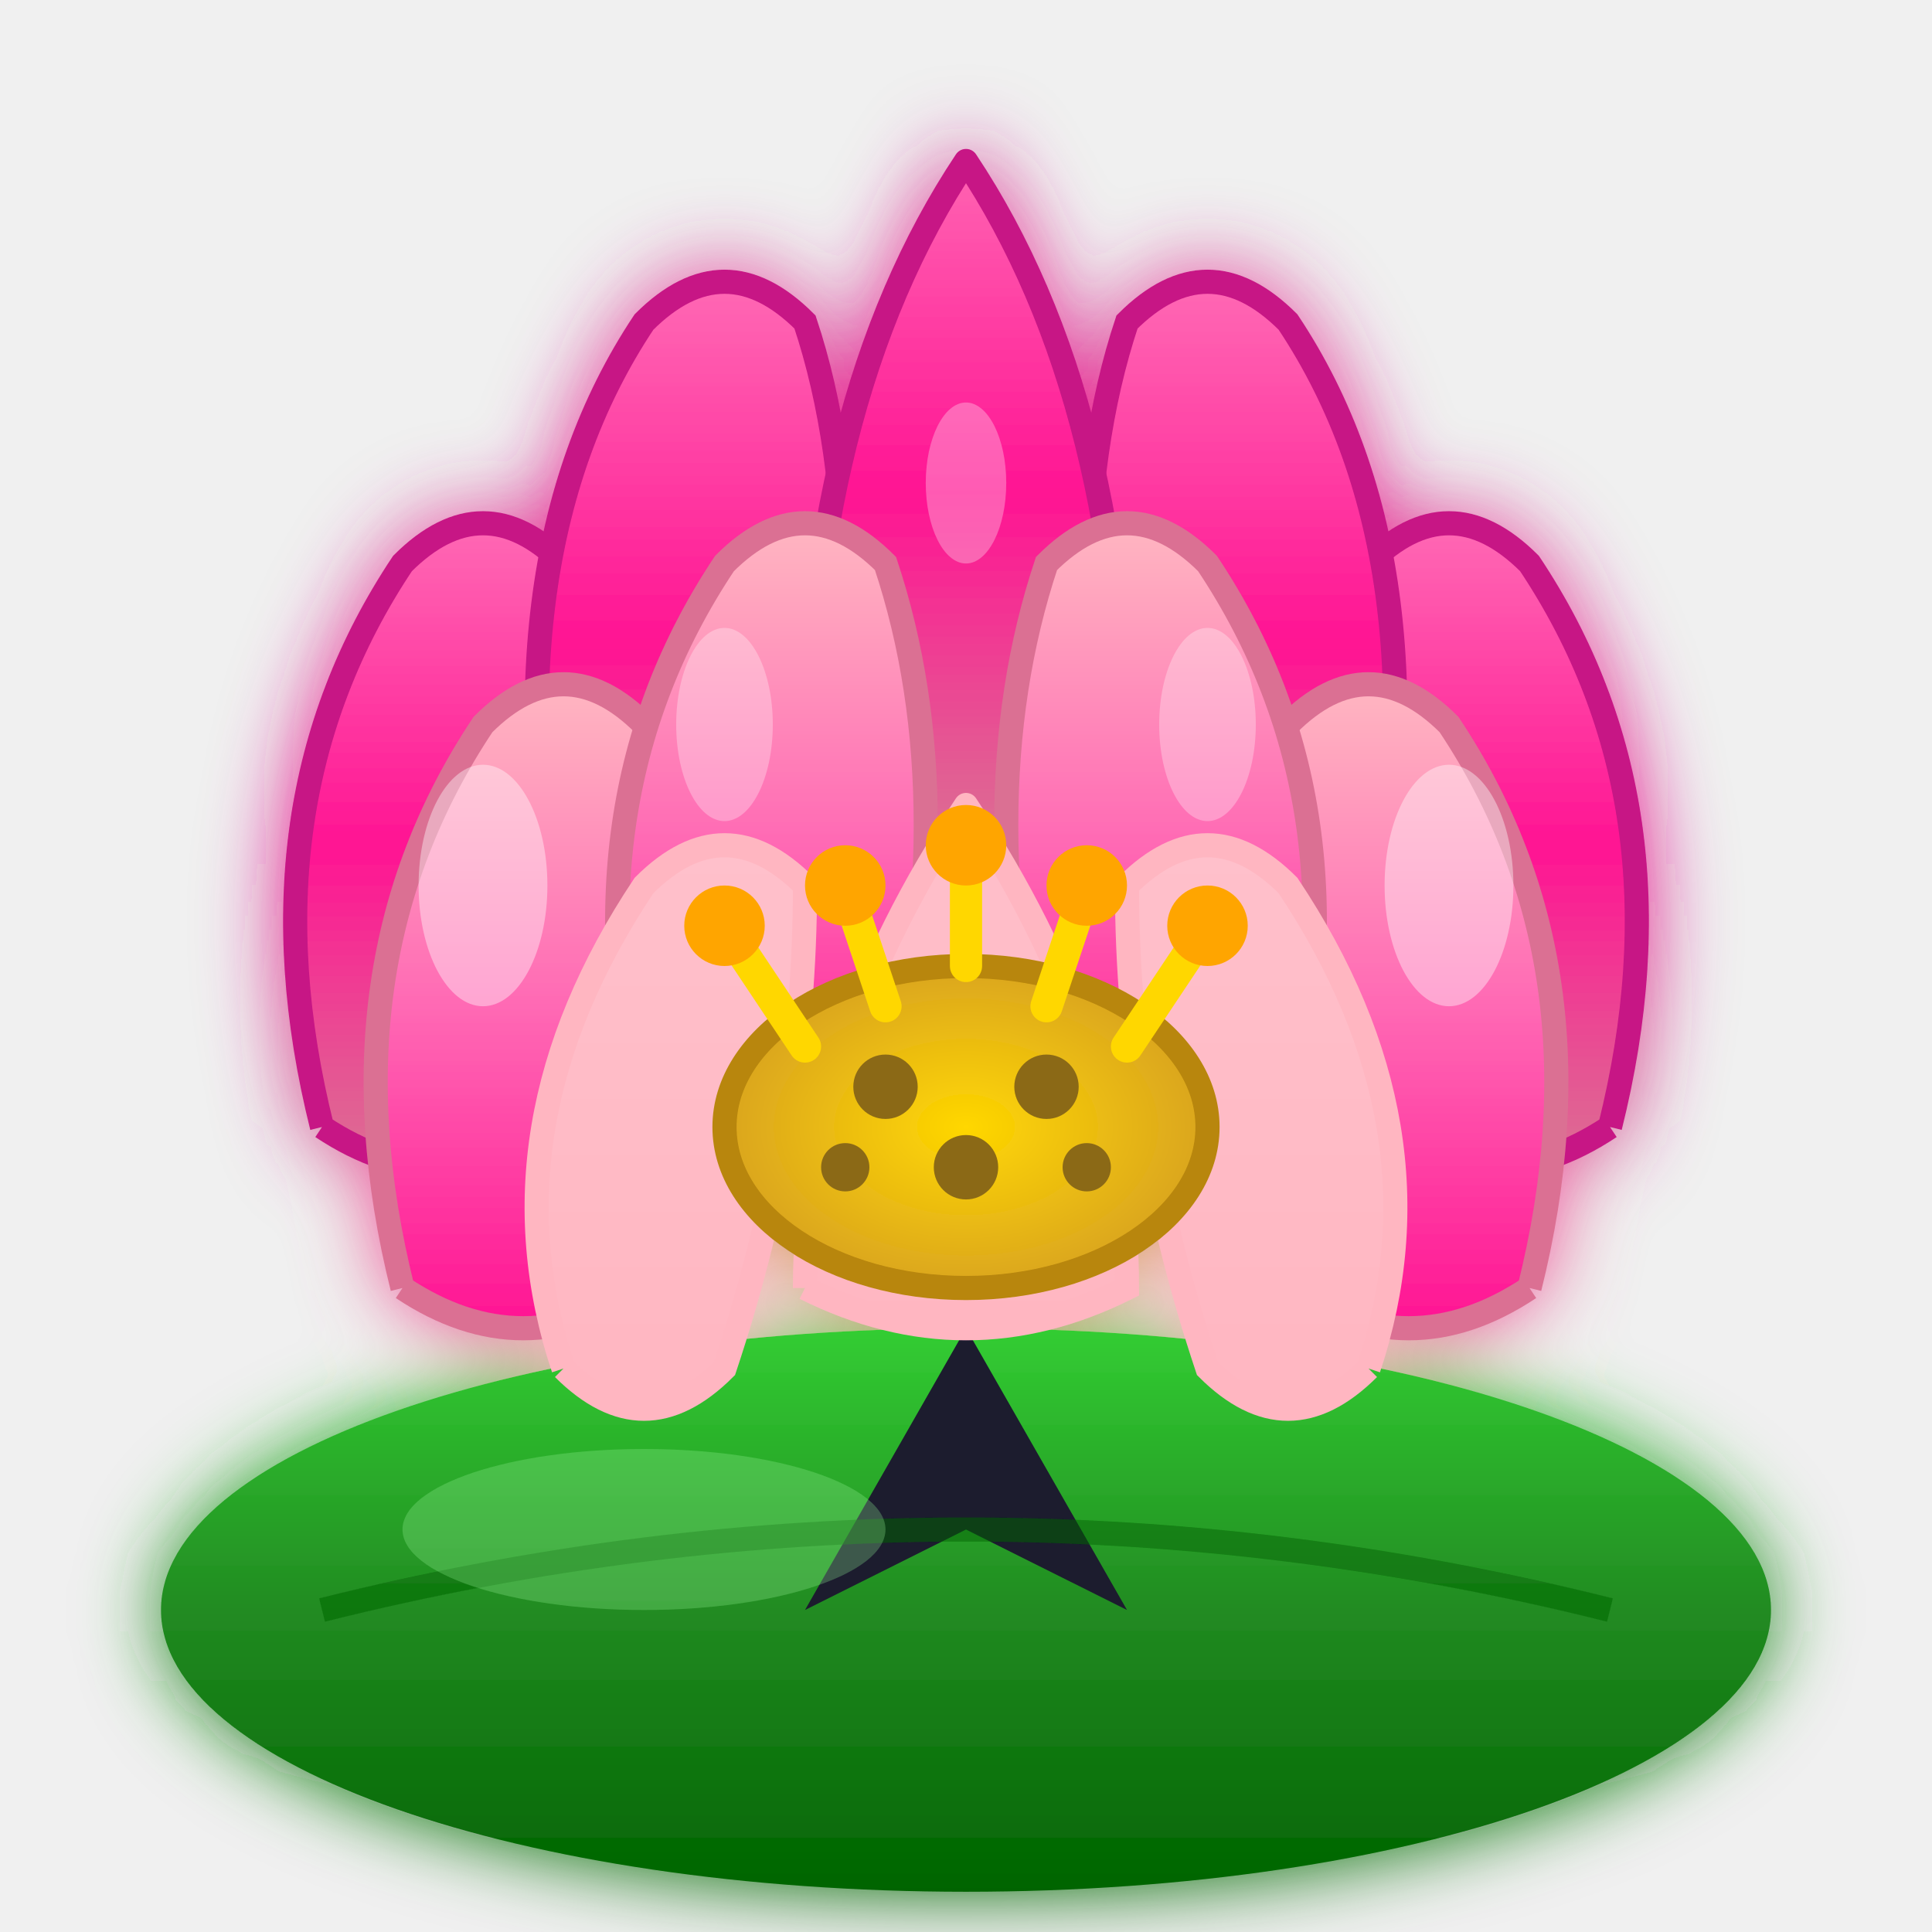
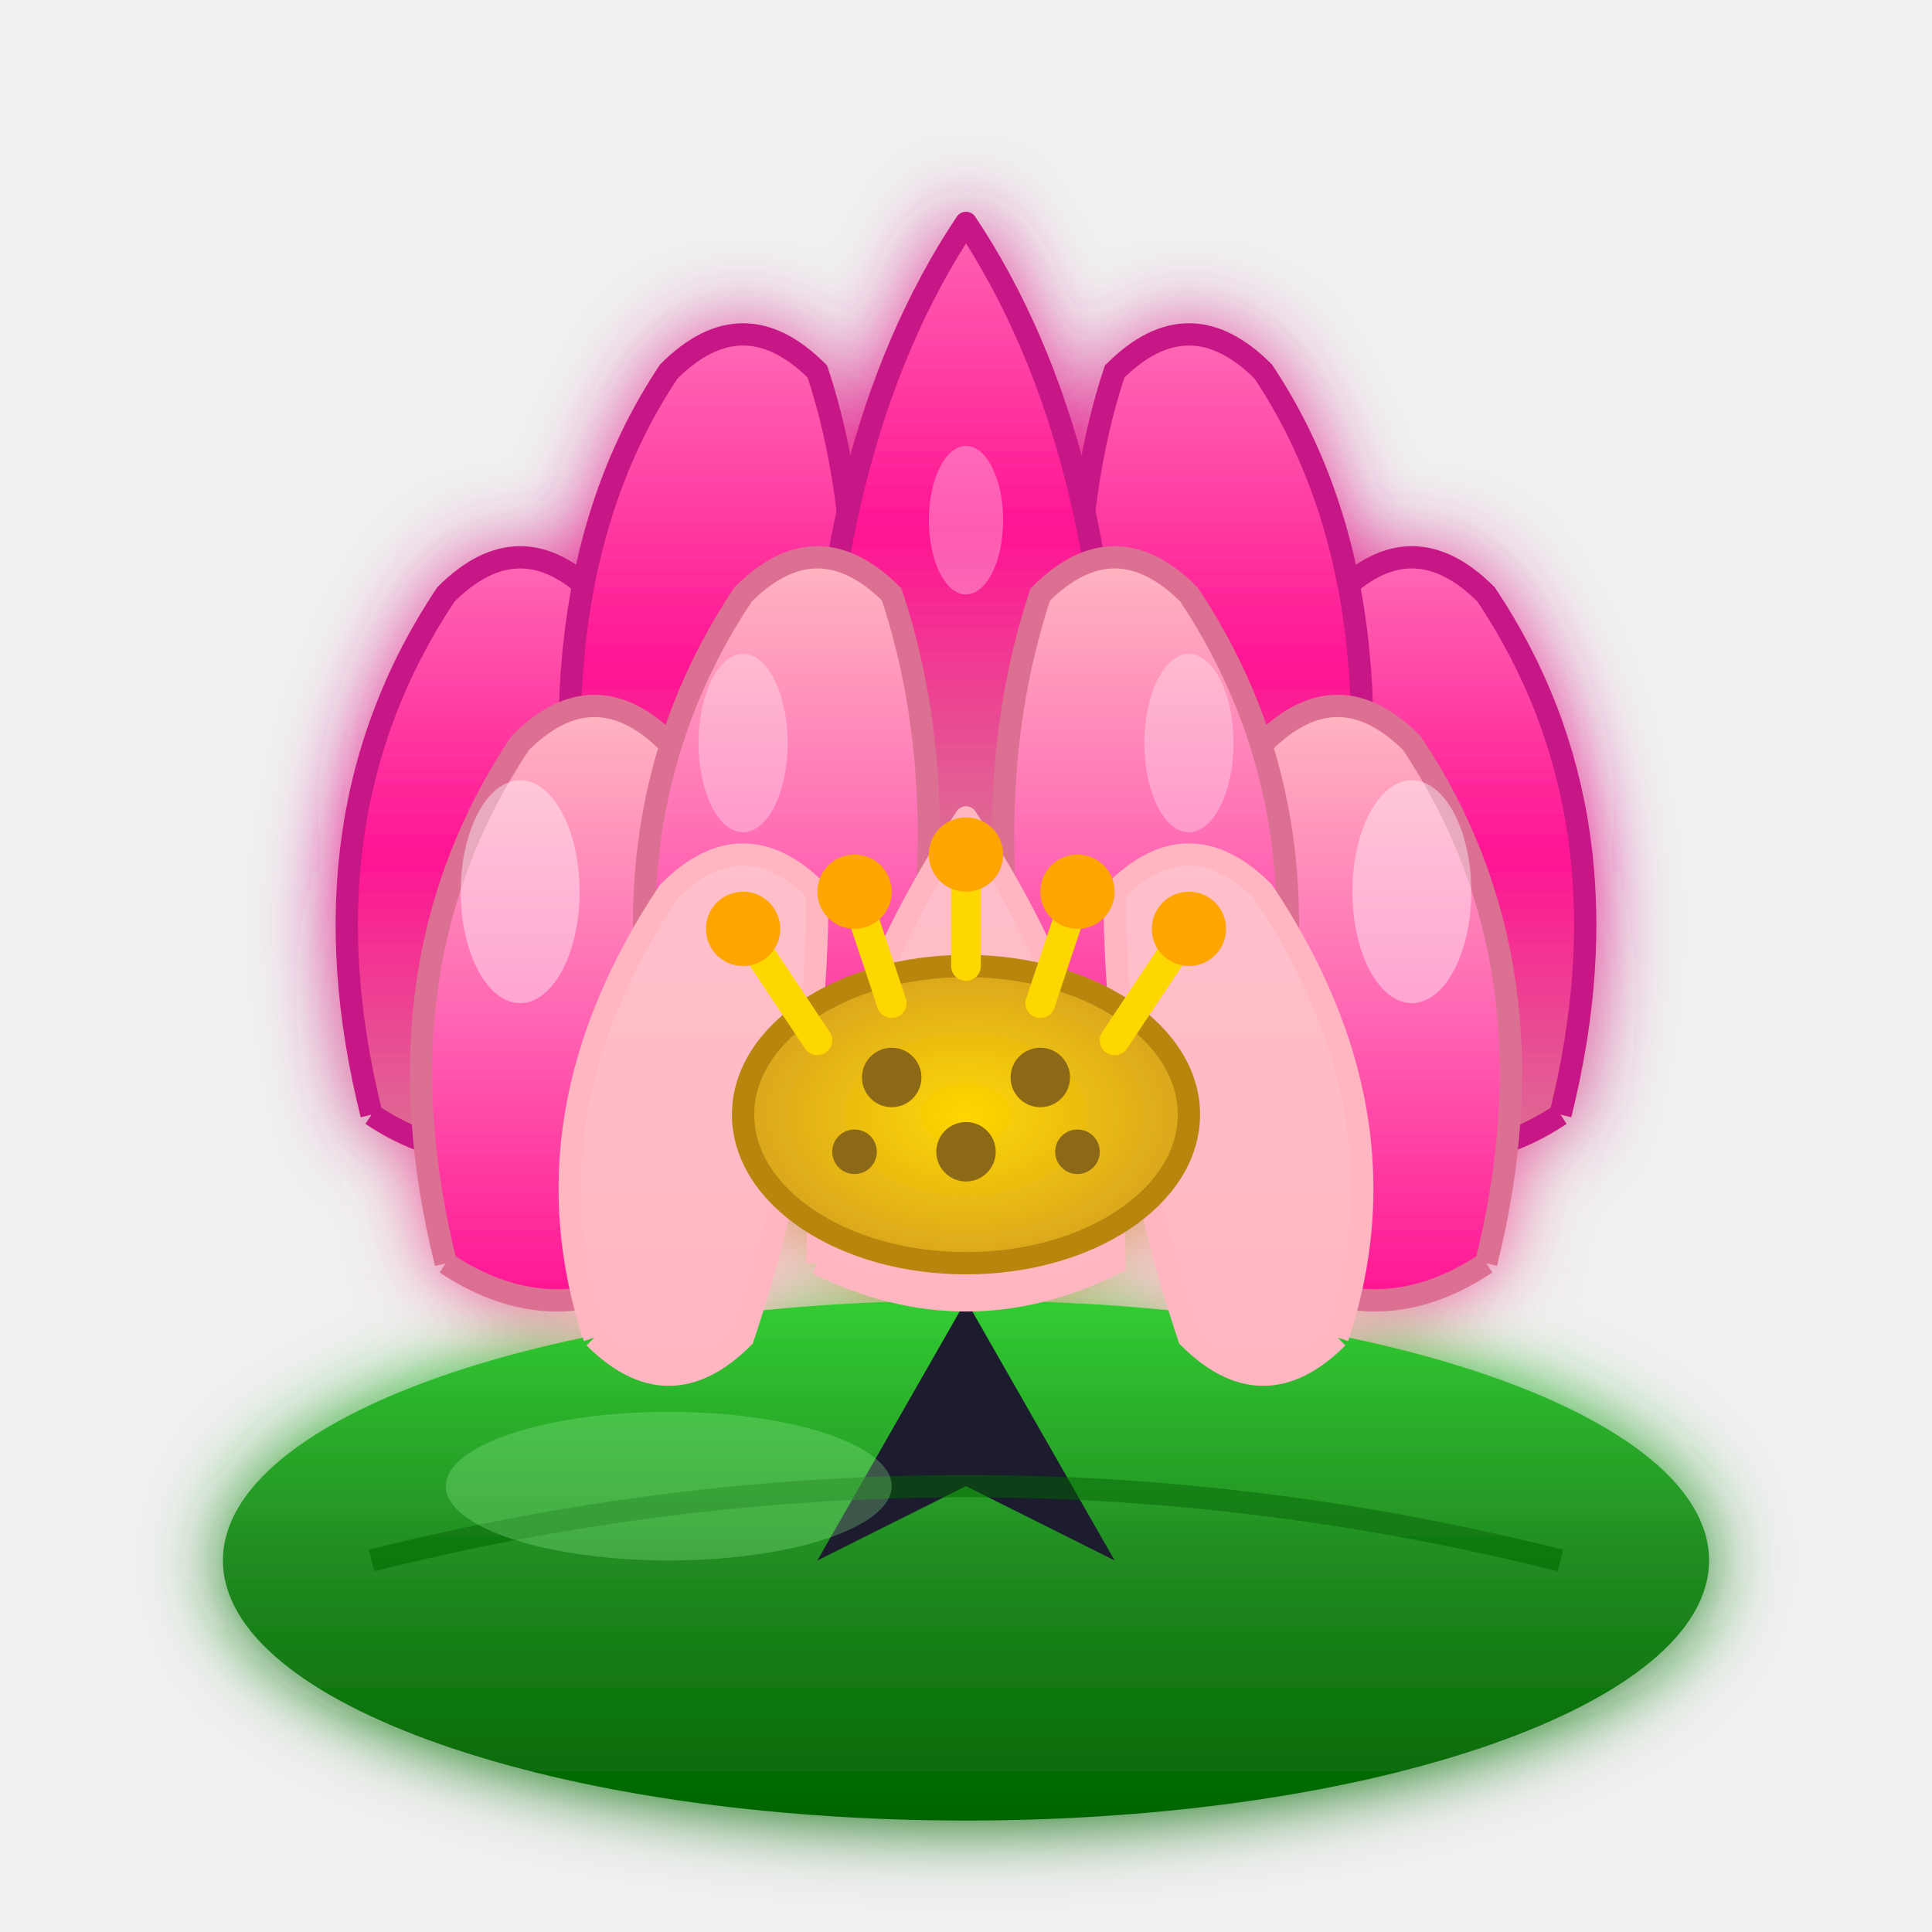
- <svg xmlns="http://www.w3.org/2000/svg" viewBox="0 0 24 24" width="24" height="24">
+ <svg xmlns="http://www.w3.org/2000/svg" viewBox="-1 -1 26 26" width="24" height="24">
  <defs>
    <linearGradient id="petalOuter" x1="0%" y1="0%" x2="0%" y2="100%">
      <stop offset="0%" style="stop-color:#FF69B4" />
      <stop offset="50%" style="stop-color:#FF1493" />
      <stop offset="100%" style="stop-color:#DB7093" />
    </linearGradient>
    <linearGradient id="petalInner" x1="0%" y1="0%" x2="0%" y2="100%">
      <stop offset="0%" style="stop-color:#FFB6C1" />
      <stop offset="50%" style="stop-color:#FF69B4" />
      <stop offset="100%" style="stop-color:#FF1493" />
    </linearGradient>
    <linearGradient id="petalCenter" x1="0%" y1="0%" x2="0%" y2="100%">
      <stop offset="0%" style="stop-color:#FFC0CB" />
      <stop offset="100%" style="stop-color:#FFB6C1" />
    </linearGradient>
    <linearGradient id="lilyPad" x1="0%" y1="0%" x2="0%" y2="100%">
      <stop offset="0%" style="stop-color:#32CD32" />
      <stop offset="50%" style="stop-color:#228B22" />
      <stop offset="100%" style="stop-color:#006400" />
    </linearGradient>
    <radialGradient id="centerGrad" cx="50%" cy="50%" r="50%">
      <stop offset="0%" style="stop-color:#FFD700" />
      <stop offset="100%" style="stop-color:#DAA520" />
    </radialGradient>
    <filter id="lotusGlow">
      <feGaussianBlur stdDeviation="0.5" result="coloredBlur" />
      <feMerge>
        <feMergeNode in="coloredBlur" />
        <feMergeNode in="SourceGraphic" />
      </feMerge>
    </filter>
  </defs>
  <g filter="url(#lotusGlow)">
    <ellipse cx="12" cy="20" rx="10" ry="3.5" fill="url(#lilyPad)" />
    <path d="M12 16.5 L10 20 L12 19 L14 20 Z" fill="#1a1a2e" />
    <path d="M12 19 Q8 19 4 20" fill="none" stroke="#006400" stroke-width="0.3" opacity="0.5" />
    <path d="M12 19 Q16 19 20 20" fill="none" stroke="#006400" stroke-width="0.3" opacity="0.5" />
    <ellipse cx="8" cy="19" rx="3" ry="1" fill="#90EE90" opacity="0.3" />
    <path d="M4 14 Q3 10 5 7 Q6 6 7 7 Q8 10 7 14 Q5.5 15 4 14" fill="url(#petalOuter)" stroke="#C71585" stroke-width="0.3" />
    <path d="M20 14 Q21 10 19 7 Q18 6 17 7 Q16 10 17 14 Q18.5 15 20 14" fill="url(#petalOuter)" stroke="#C71585" stroke-width="0.3" />
    <path d="M7 12 Q6 7 8 4 Q9 3 10 4 Q11 7 10 12 Q8.5 13 7 12" fill="url(#petalOuter)" stroke="#C71585" stroke-width="0.3" />
    <path d="M17 12 Q18 7 16 4 Q15 3 14 4 Q13 7 14 12 Q15.5 13 17 12" fill="url(#petalOuter)" stroke="#C71585" stroke-width="0.3" />
    <path d="M10 10 Q10 5 12 2 Q12 1.5 12 2 Q14 5 14 10 Q12 11 10 10" fill="url(#petalOuter)" stroke="#C71585" stroke-width="0.3" />
    <path d="M5 16 Q4 12 6 9 Q7 8 8 9 Q9 12 8 16 Q6.5 17 5 16" fill="url(#petalInner)" stroke="#DB7093" stroke-width="0.3" />
    <path d="M19 16 Q20 12 18 9 Q17 8 16 9 Q15 12 16 16 Q17.5 17 19 16" fill="url(#petalInner)" stroke="#DB7093" stroke-width="0.3" />
    <path d="M8 14 Q7 10 9 7 Q10 6 11 7 Q12 10 11 14 Q9.5 15 8 14" fill="url(#petalInner)" stroke="#DB7093" stroke-width="0.3" />
    <path d="M16 14 Q17 10 15 7 Q14 6 13 7 Q12 10 13 14 Q14.5 15 16 14" fill="url(#petalInner)" stroke="#DB7093" stroke-width="0.3" />
    <path d="M7 17 Q6 14 8 11 Q9 10 10 11 Q10 14 9 17 Q8 18 7 17" fill="url(#petalCenter)" stroke="#FFB6C1" stroke-width="0.3" />
    <path d="M17 17 Q18 14 16 11 Q15 10 14 11 Q14 14 15 17 Q16 18 17 17" fill="url(#petalCenter)" stroke="#FFB6C1" stroke-width="0.3" />
    <path d="M10 16 Q10 13 12 10 Q12 9.5 12 10 Q14 13 14 16 Q12 17 10 16" fill="url(#petalCenter)" stroke="#FFB6C1" stroke-width="0.3" />
    <ellipse cx="12" cy="14" rx="3" ry="2" fill="url(#centerGrad)" stroke="#B8860B" stroke-width="0.3" />
    <circle cx="11" cy="13.5" r="0.4" fill="#8B6914" />
    <circle cx="13" cy="13.5" r="0.4" fill="#8B6914" />
    <circle cx="12" cy="14.5" r="0.4" fill="#8B6914" />
    <circle cx="10.5" cy="14.5" r="0.3" fill="#8B6914" />
    <circle cx="13.5" cy="14.5" r="0.3" fill="#8B6914" />
    <path d="M10 13 L9 11.5" stroke="#FFD700" stroke-width="0.4" stroke-linecap="round" />
    <path d="M11 12.5 L10.5 11" stroke="#FFD700" stroke-width="0.4" stroke-linecap="round" />
    <path d="M12 12 L12 10.5" stroke="#FFD700" stroke-width="0.4" stroke-linecap="round" />
    <path d="M13 12.5 L13.5 11" stroke="#FFD700" stroke-width="0.4" stroke-linecap="round" />
    <path d="M14 13 L15 11.5" stroke="#FFD700" stroke-width="0.4" stroke-linecap="round" />
    <circle cx="9" cy="11.5" r="0.5" fill="#FFA500" />
    <circle cx="10.5" cy="11" r="0.5" fill="#FFA500" />
    <circle cx="12" cy="10.5" r="0.5" fill="#FFA500" />
    <circle cx="13.5" cy="11" r="0.5" fill="#FFA500" />
    <circle cx="15" cy="11.5" r="0.5" fill="#FFA500" />
    <ellipse cx="6" cy="11" rx="0.8" ry="1.5" fill="#FFFFFF" opacity="0.4" />
    <ellipse cx="18" cy="11" rx="0.8" ry="1.5" fill="#FFFFFF" opacity="0.4" />
    <ellipse cx="9" cy="9" rx="0.6" ry="1.2" fill="#FFFFFF" opacity="0.3" />
    <ellipse cx="15" cy="9" rx="0.6" ry="1.2" fill="#FFFFFF" opacity="0.3" />
    <ellipse cx="12" cy="6" rx="0.5" ry="1" fill="#FFFFFF" opacity="0.3" />
  </g>
</svg>
